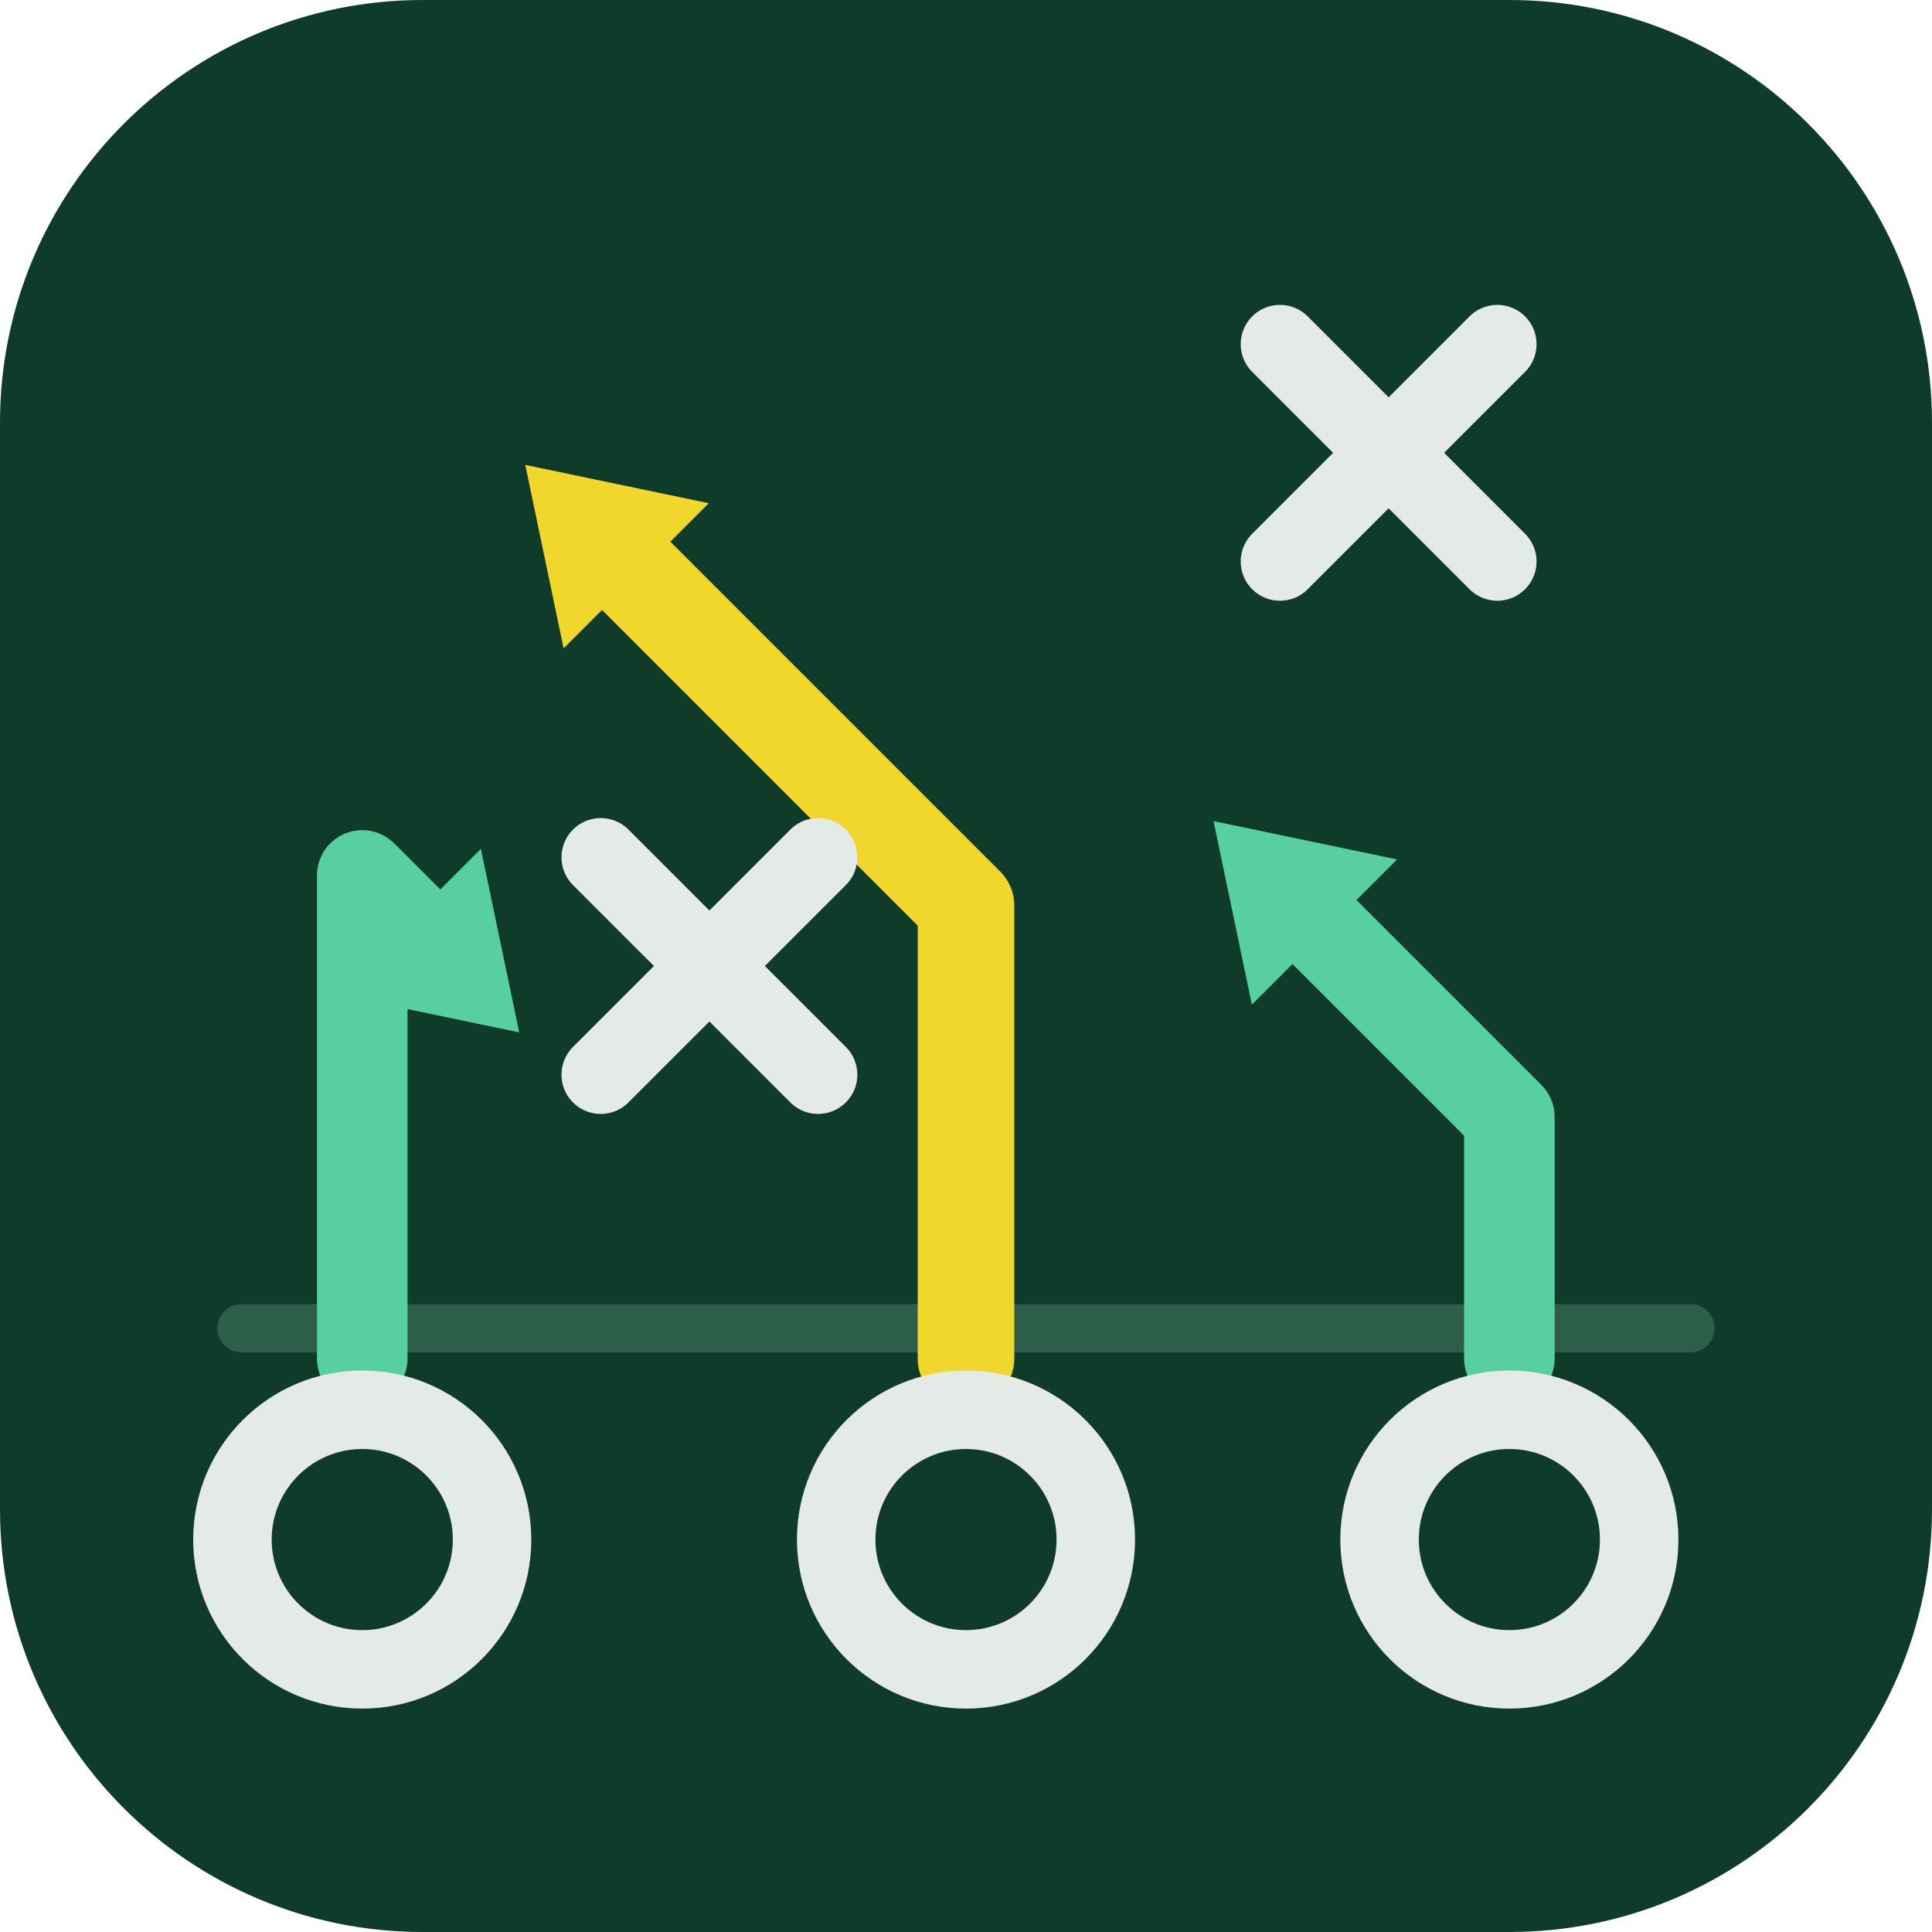
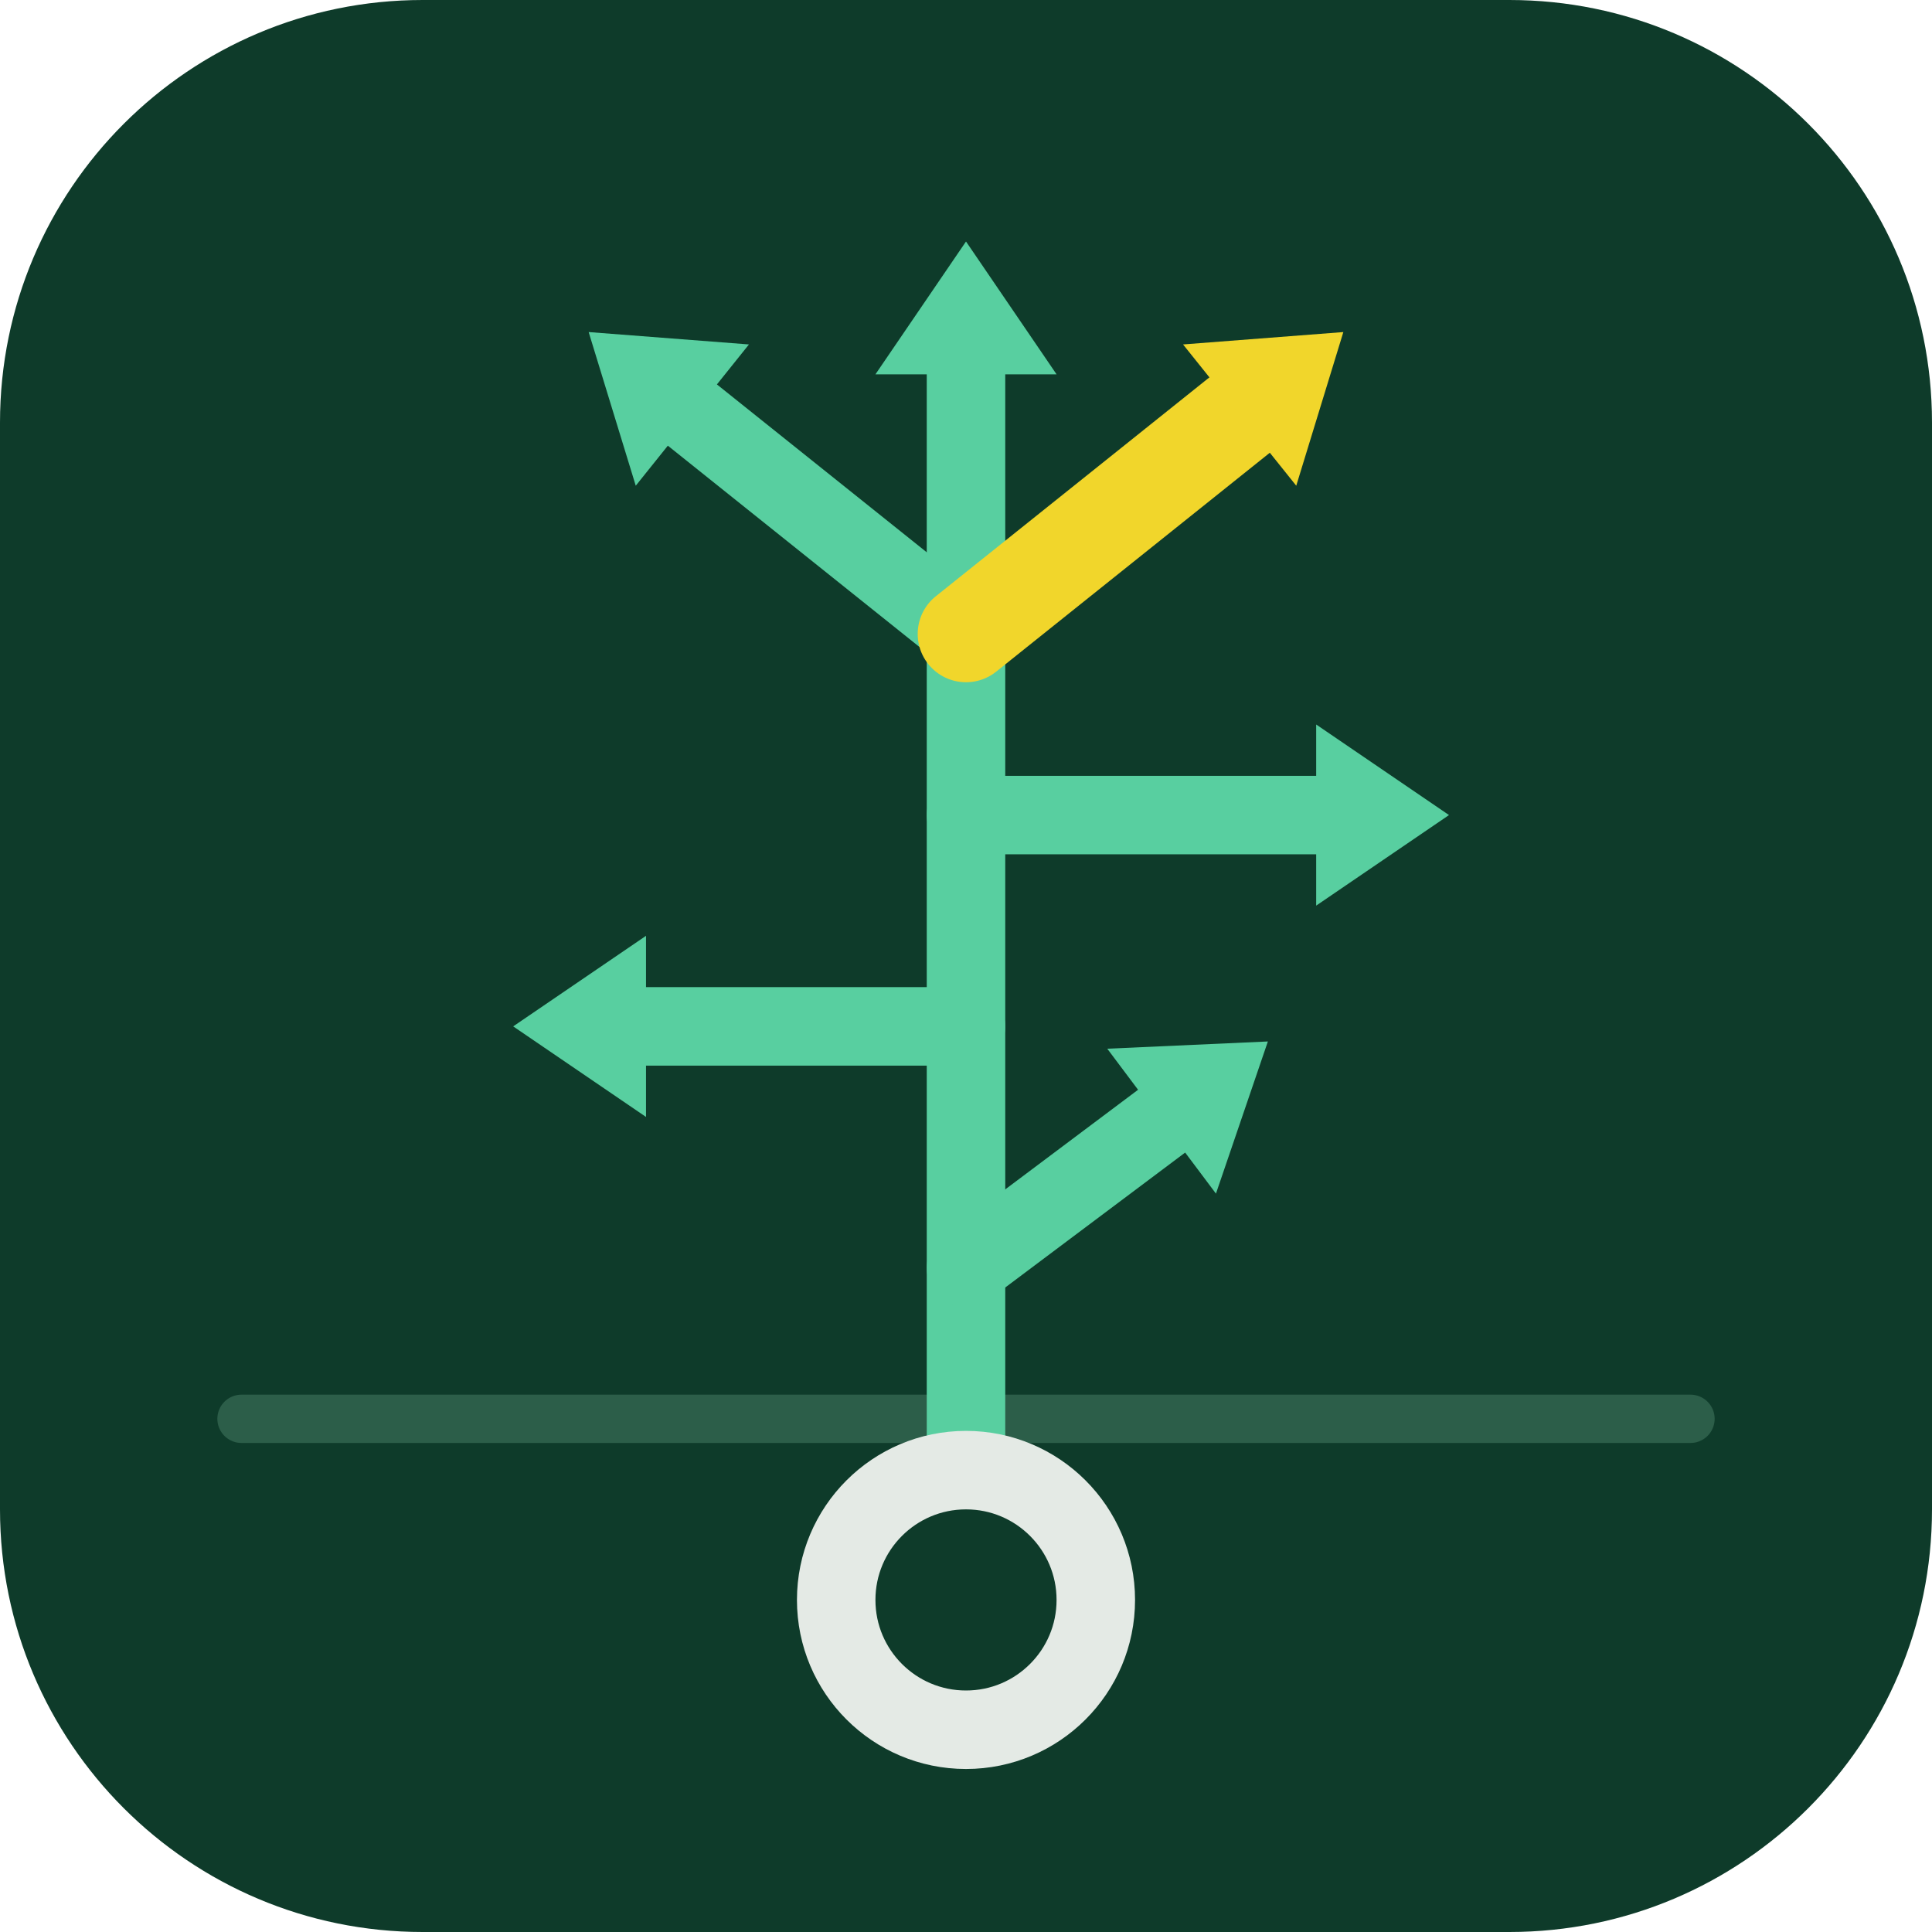
<svg xmlns="http://www.w3.org/2000/svg" viewBox="0 0 64 64">
  <rect width="64" height="64" rx="14" fill="#0E3B2A" />
-   <polyline points="8,44 56,44" fill="none" stroke="#2C5E49" stroke-width="1.6" stroke-linecap="round" stroke-linejoin="round" />
-   <polyline points="12,45 12,29 15,32" fill="none" stroke="#58CFA0" stroke-width="3" stroke-linecap="round" stroke-linejoin="round" />
-   <polygon points="17.2,34.2 11.12,32.93 15.93,28.12" fill="#58CFA0" />
-   <polyline points="32,45 32,30 20.5,18.5" fill="none" stroke="#F1D62B" stroke-width="3.2" stroke-linecap="round" stroke-linejoin="round" />
-   <polygon points="17.4,15.4 23.48,16.67 18.67,21.48" fill="#F1D62B" />
-   <polyline points="50,45 50,37 42.5,29.5" fill="none" stroke="#58CFA0" stroke-width="3" stroke-linecap="round" stroke-linejoin="round" />
-   <polygon points="40.2,27.2 46.28,28.47 41.47,33.28" fill="#58CFA0" />
-   <circle cx="12" cy="51" r="4.3" fill="none" stroke="#E4EAE5" stroke-width="2.6" />
-   <circle cx="32" cy="51" r="4.3" fill="none" stroke="#E4EAE5" stroke-width="2.6" />
-   <circle cx="50" cy="51" r="4.3" fill="none" stroke="#E4EAE5" stroke-width="2.6" />
-   <polyline points="19.9,28.4 27.1,35.6" fill="none" stroke="#E4EAE5" stroke-width="2.6" stroke-linecap="round" stroke-linejoin="round" />
-   <polyline points="19.9,35.6 27.1,28.4" fill="none" stroke="#E4EAE5" stroke-width="2.6" stroke-linecap="round" stroke-linejoin="round" />
-   <polyline points="42.4,11.4 49.6,18.6" fill="none" stroke="#E4EAE5" stroke-width="2.6" stroke-linecap="round" stroke-linejoin="round" />
-   <polyline points="42.4,18.6 49.6,11.4" fill="none" stroke="#E4EAE5" stroke-width="2.6" stroke-linecap="round" stroke-linejoin="round" />
+   <polyline points="8,47 56,47" fill="none" stroke="#2C5E49" stroke-width="1.6" stroke-linecap="round" stroke-linejoin="round" />
+   <polyline points="32,48 32,11.2" fill="none" stroke="#58CFA0" stroke-width="2.6" stroke-linecap="round" stroke-linejoin="round" />
+   <polygon points="32,8 35,12.4 29,12.4" fill="#58CFA0" />
+   <polyline points="32,42 39.44,36.42" fill="none" stroke="#58CFA0" stroke-width="2.6" stroke-linecap="round" stroke-linejoin="round" />
+   <polygon points="42,34.5 40.28,39.54 36.68,34.74" fill="#58CFA0" />
+   <polyline points="32,34 20.2,34" fill="none" stroke="#58CFA0" stroke-width="2.6" stroke-linecap="round" stroke-linejoin="round" />
+   <polygon points="17,34 21.4,31 21.4,37" fill="#58CFA0" />
+   <polyline points="32,27 44.8,27" fill="none" stroke="#58CFA0" stroke-width="2.6" stroke-linecap="round" stroke-linejoin="round" />
+   <polygon points="48,27 43.6,30 43.6,24" fill="#58CFA0" />
+   <polyline points="32,21 22,13" fill="none" stroke="#58CFA0" stroke-width="2.6" stroke-linecap="round" stroke-linejoin="round" />
+   <polygon points="19.5,11 24.81,11.41 21.06,16.09" fill="#58CFA0" />
+   <polyline points="32,21 42,13" fill="none" stroke="#F1D62B" stroke-width="3.2" stroke-linecap="round" stroke-linejoin="round" />
+   <polygon points="44.5,11 42.94,16.09 39.19,11.41" fill="#F1D62B" />
+   <circle cx="32" cy="53" r="4.3" fill="none" stroke="#E4EAE5" stroke-width="2.6" />
</svg>
